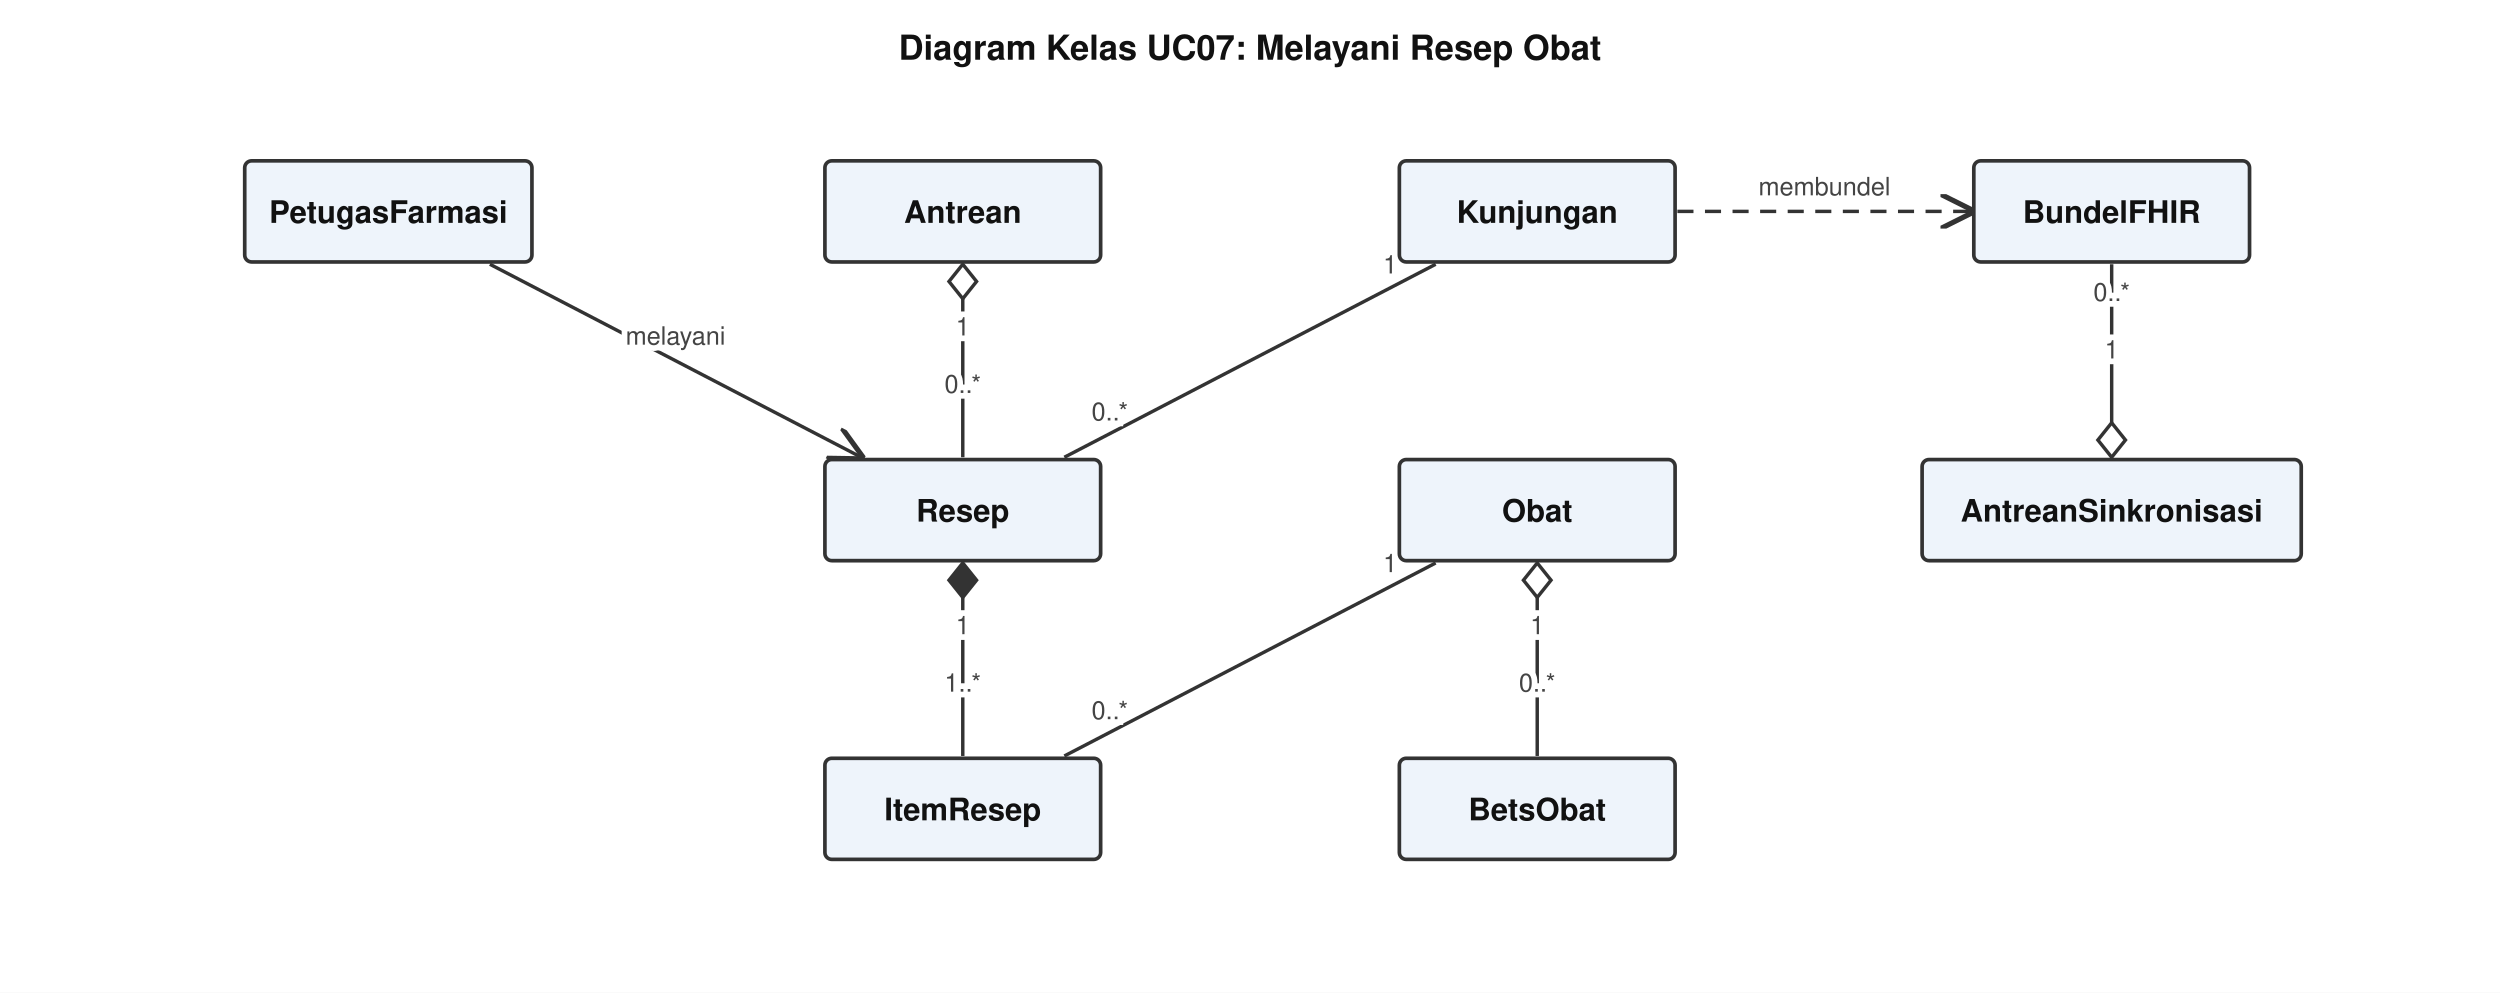
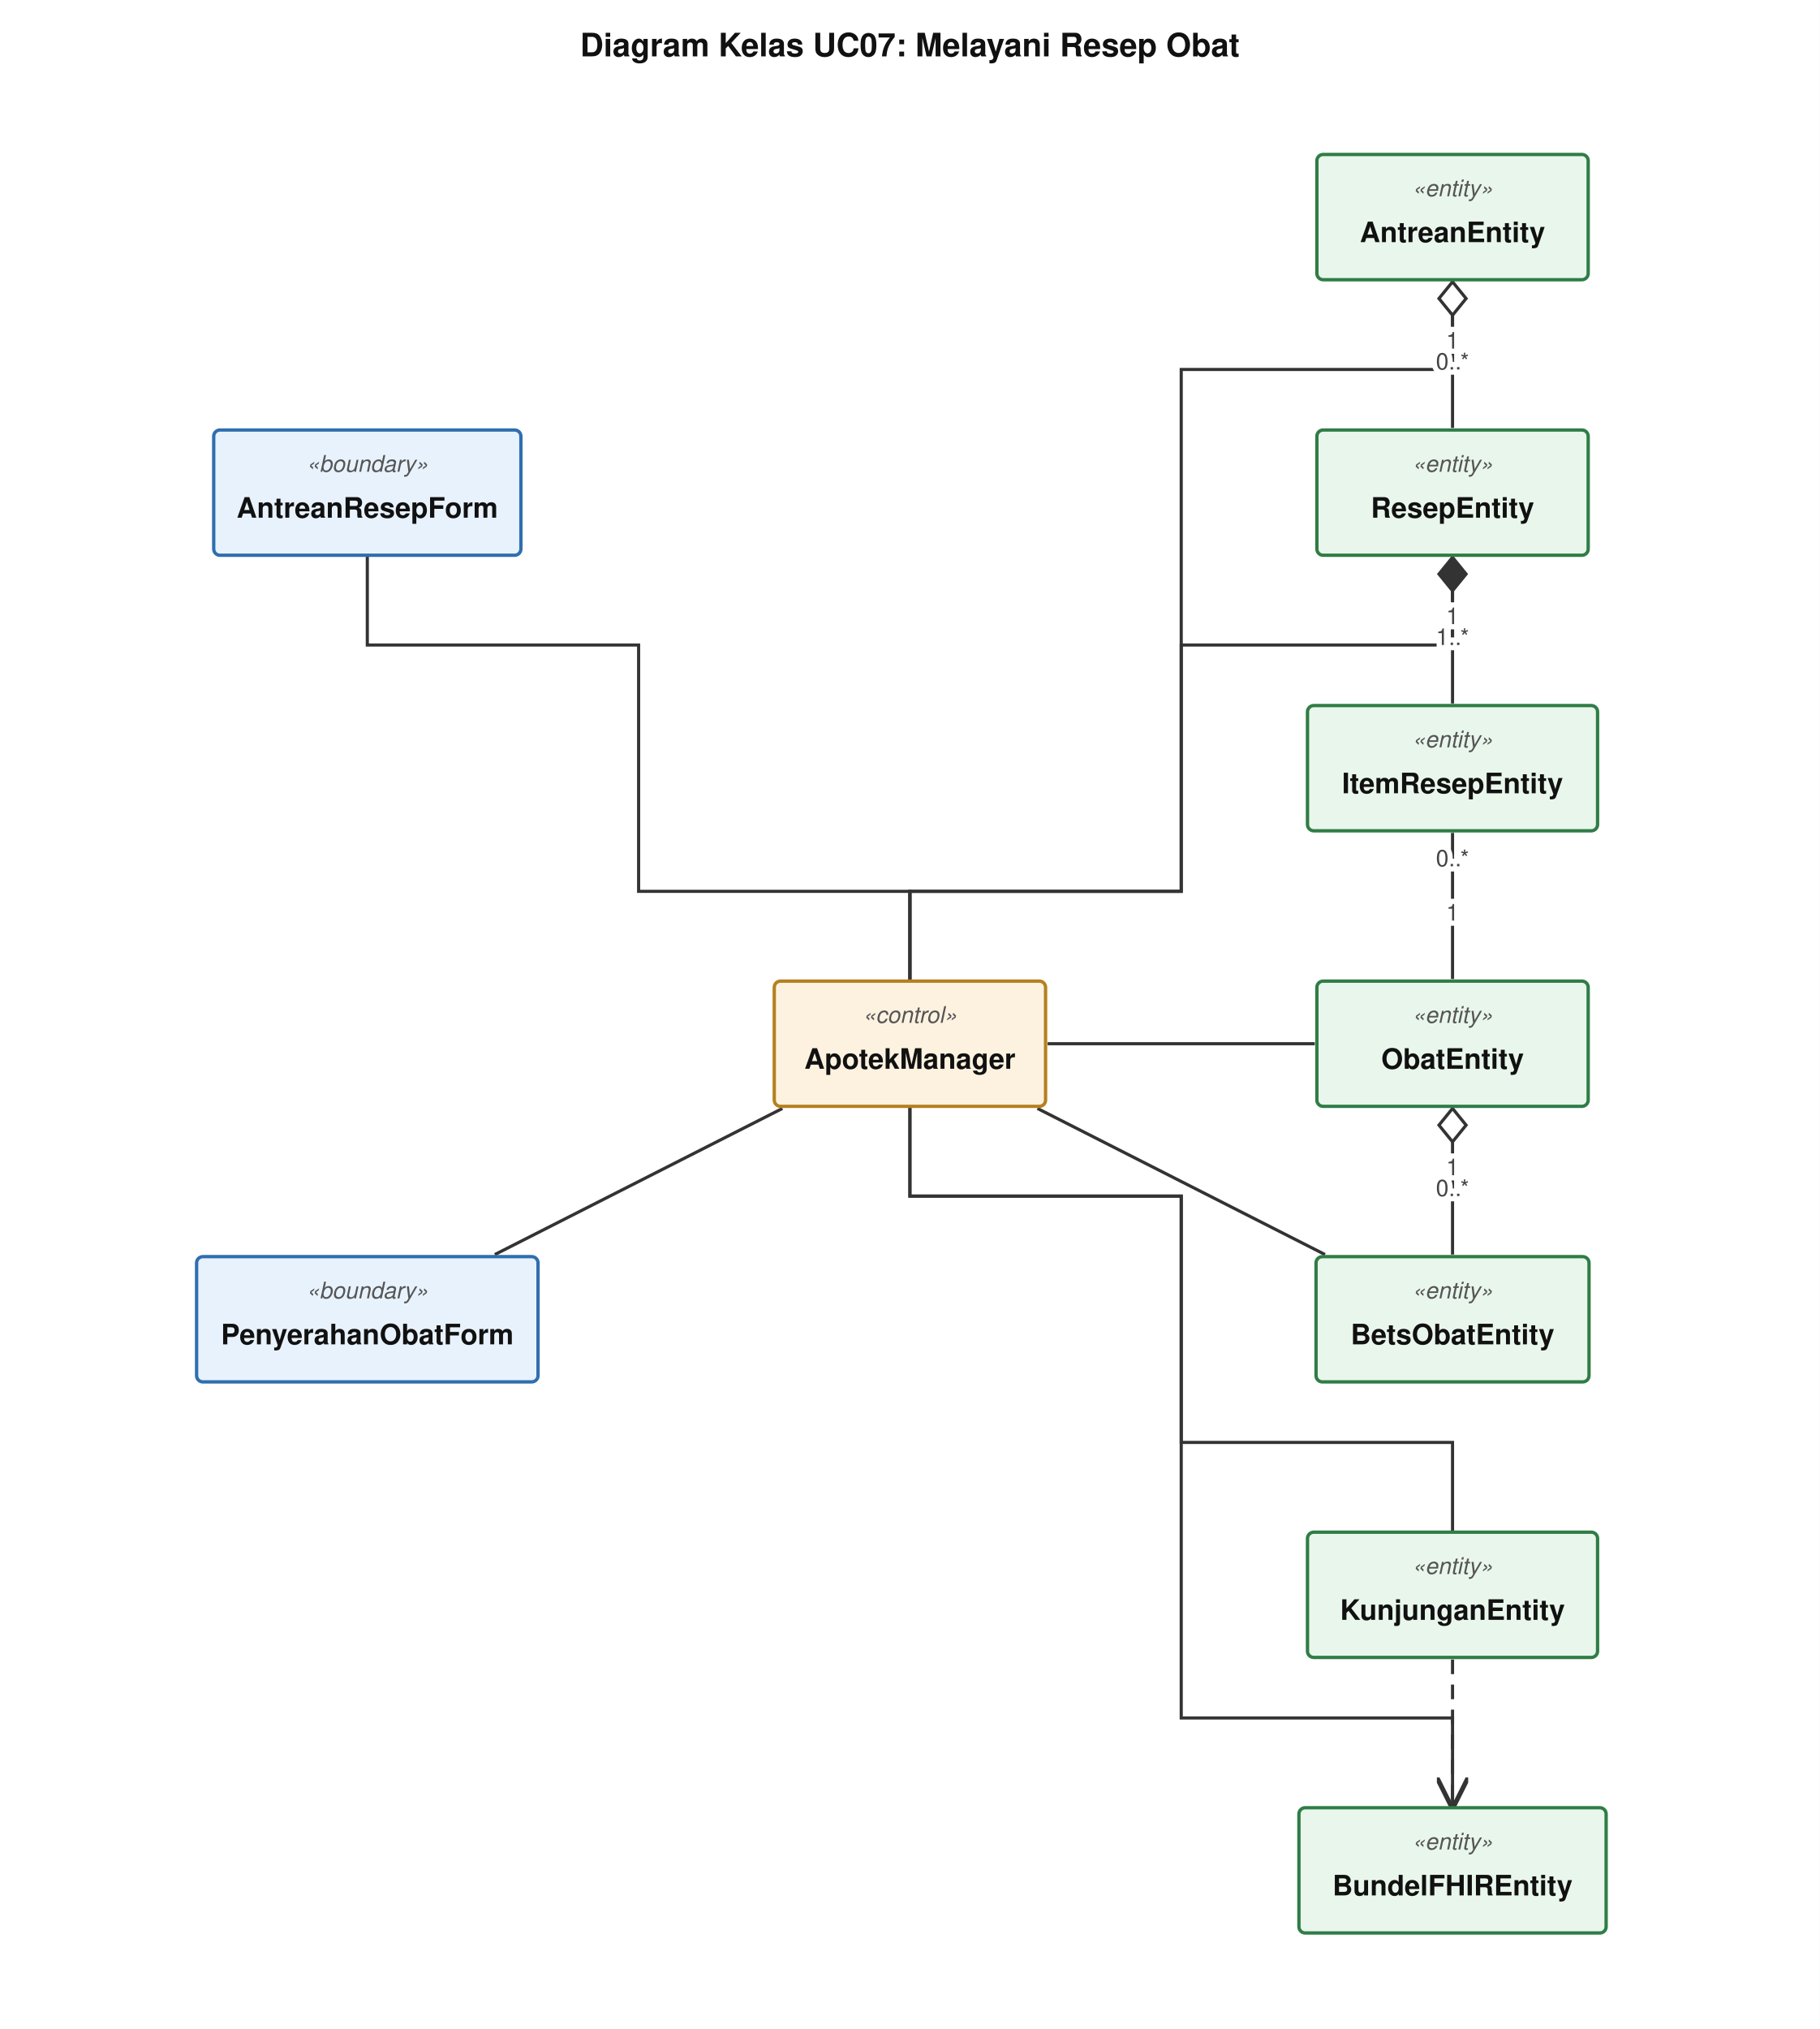
- <svg xmlns="http://www.w3.org/2000/svg" viewBox="0 0 1088 432" width="1088" height="432" font-family="Segoe UI, Helvetica, Arial, sans-serif">
-   <rect width="1088" height="432" fill="#ffffff" />
+ <svg xmlns="http://www.w3.org/2000/svg" viewBox="0 0 872 972" width="872" height="972" font-family="Segoe UI, Helvetica, Arial, sans-serif">
+   <rect width="872" height="972" fill="#ffffff" />
  <defs>
    <marker id="op" viewBox="0 0 10 10" refX="9" refY="5" markerWidth="10" markerHeight="10" orient="auto-start-reverse">
      <path d="M0,0 L10,5 L0,10" fill="none" stroke="#333" stroke-width="1.5" />
    </marker>
  </defs>
-   <text x="544" y="26" font-size="15" font-weight="600" fill="#111" text-anchor="middle">Diagram Kelas UC07: Melayani Resep Obat</text>
-   <line x1="213.2" y1="115.0" x2="374.8" y2="199.0" stroke="#333" stroke-width="1.5" marker-end="url(#op)" />
-   <text x="294" y="150" font-size="11" fill="#444" text-anchor="middle">
-     <tspan dy="0" style="paint-order:stroke;stroke:#fff;stroke-width:5px">melayani</tspan>
-   </text>
-   <polygon points="419.0,115.0 413.0,122.5 419.0,130.0 425.0,122.5" fill="#ffffff" stroke="#333" stroke-width="1.5" />
-   <line x1="419.0" y1="130.0" x2="419.0" y2="199.0" stroke="#333" stroke-width="1.5" />
-   <text x="419" y="146" font-size="11" fill="#444" text-anchor="middle" style="paint-order:stroke;stroke:#fff;stroke-width:5px">1</text>
-   <text x="419" y="171" font-size="11" fill="#444" text-anchor="middle" style="paint-order:stroke;stroke:#fff;stroke-width:5px">0..*</text>
-   <polygon points="419.0,245.0 413.0,252.5 419.0,260.0 425.0,252.5" fill="#333" stroke="#333" stroke-width="1.5" />
-   <line x1="419.0" y1="260.0" x2="419.0" y2="329.0" stroke="#333" stroke-width="1.5" />
-   <text x="419" y="276" font-size="11" fill="#444" text-anchor="middle" style="paint-order:stroke;stroke:#fff;stroke-width:5px">1</text>
-   <text x="419" y="301" font-size="11" fill="#444" text-anchor="middle" style="paint-order:stroke;stroke:#fff;stroke-width:5px">1..*</text>
-   <line x1="463.2" y1="329.0" x2="624.8" y2="245.0" stroke="#333" stroke-width="1.5" />
-   <text x="483" y="313" font-size="11" fill="#444" text-anchor="middle" style="paint-order:stroke;stroke:#fff;stroke-width:5px">0..*</text>
-   <text x="605" y="249" font-size="11" fill="#444" text-anchor="middle" style="paint-order:stroke;stroke:#fff;stroke-width:5px">1</text>
-   <polygon points="669.0,245.0 663.0,252.5 669.0,260.0 675.0,252.5" fill="#ffffff" stroke="#333" stroke-width="1.5" />
-   <line x1="669.0" y1="260.0" x2="669.0" y2="329.0" stroke="#333" stroke-width="1.5" />
-   <text x="669" y="276" font-size="11" fill="#444" text-anchor="middle" style="paint-order:stroke;stroke:#fff;stroke-width:5px">1</text>
-   <text x="669" y="301" font-size="11" fill="#444" text-anchor="middle" style="paint-order:stroke;stroke:#fff;stroke-width:5px">0..*</text>
-   <line x1="463.2" y1="199.0" x2="624.8" y2="115.0" stroke="#333" stroke-width="1.5" />
-   <text x="483" y="183" font-size="11" fill="#444" text-anchor="middle" style="paint-order:stroke;stroke:#fff;stroke-width:5px">0..*</text>
-   <text x="605" y="119" font-size="11" fill="#444" text-anchor="middle" style="paint-order:stroke;stroke:#fff;stroke-width:5px">1</text>
-   <line x1="730.0" y1="92.0" x2="858.0" y2="92.0" stroke="#333" stroke-width="1.5" stroke-dasharray="7,5" marker-end="url(#op)" />
-   <text x="794" y="85" font-size="11" fill="#444" text-anchor="middle">
-     <tspan dy="0" style="paint-order:stroke;stroke:#fff;stroke-width:5px">membundel</tspan>
-   </text>
-   <polygon points="919.0,199.0 925.0,191.5 919.0,184.0 913.0,191.5" fill="#ffffff" stroke="#333" stroke-width="1.5" />
-   <line x1="919.0" y1="184.0" x2="919.0" y2="115.0" stroke="#333" stroke-width="1.5" />
-   <text x="919" y="156" font-size="11" fill="#444" text-anchor="middle" style="paint-order:stroke;stroke:#fff;stroke-width:5px">1</text>
-   <text x="919" y="131" font-size="11" fill="#444" text-anchor="middle" style="paint-order:stroke;stroke:#fff;stroke-width:5px">0..*</text>
-   <rect x="106.5" y="70.0" width="125.0" height="44.0" rx="3" fill="#eef4fb" stroke="#333" stroke-width="1.6" />
-   <text x="169.0" y="97.0" font-size="13.5" fill="#111" text-anchor="middle" font-weight="600">PetugasFarmasi</text>
-   <rect x="359.0" y="70.0" width="120.0" height="44.0" rx="3" fill="#eef4fb" stroke="#333" stroke-width="1.6" />
-   <text x="419.0" y="97.0" font-size="13.5" fill="#111" text-anchor="middle" font-weight="600">Antrean</text>
-   <rect x="609.0" y="70.0" width="120.0" height="44.0" rx="3" fill="#eef4fb" stroke="#333" stroke-width="1.6" />
-   <text x="669.0" y="97.0" font-size="13.5" fill="#111" text-anchor="middle" font-weight="600">Kunjungan</text>
-   <rect x="859.0" y="70.0" width="120.0" height="44.0" rx="3" fill="#eef4fb" stroke="#333" stroke-width="1.6" />
-   <text x="919.0" y="97.0" font-size="13.5" fill="#111" text-anchor="middle" font-weight="600">BundelFHIR</text>
-   <rect x="359.0" y="200.0" width="120.0" height="44.0" rx="3" fill="#eef4fb" stroke="#333" stroke-width="1.6" />
-   <text x="419.0" y="227.0" font-size="13.5" fill="#111" text-anchor="middle" font-weight="600">Resep</text>
-   <rect x="609.0" y="200.0" width="120.0" height="44.0" rx="3" fill="#eef4fb" stroke="#333" stroke-width="1.6" />
-   <text x="669.0" y="227.0" font-size="13.5" fill="#111" text-anchor="middle" font-weight="600">Obat</text>
-   <rect x="836.5" y="200.0" width="165.0" height="44.0" rx="3" fill="#eef4fb" stroke="#333" stroke-width="1.6" />
-   <text x="919.0" y="227.0" font-size="13.5" fill="#111" text-anchor="middle" font-weight="600">AntreanSinkronisasi</text>
-   <rect x="359.0" y="330.0" width="120.0" height="44.0" rx="3" fill="#eef4fb" stroke="#333" stroke-width="1.6" />
-   <text x="419.0" y="357.0" font-size="13.5" fill="#111" text-anchor="middle" font-weight="600">ItemResep</text>
-   <rect x="609.0" y="330.0" width="120.0" height="44.0" rx="3" fill="#eef4fb" stroke="#333" stroke-width="1.6" />
-   <text x="669.0" y="357.0" font-size="13.5" fill="#111" text-anchor="middle" font-weight="600">BetsObat</text>
+   <text x="436" y="27" font-size="15.5" font-weight="600" fill="#111" text-anchor="middle">Diagram Kelas UC07: Melayani Resep Obat</text>
+   <path d="M 176.0,266.0 L 176.0,309.0 L 306.0,309.0 L 306.0,427.0 L 436.0,427.0 L 436.0,470.0" fill="none" stroke="#333" stroke-width="1.5" />
+   <line x1="237.1" y1="601.0" x2="374.9" y2="531.0" stroke="#333" stroke-width="1.5" />
+   <path d="M 436.0,470.0 L 436.0,427.0 L 566.0,427.0 L 566.0,177.0 L 696.0,177.0 L 696.0,134.0" fill="none" stroke="#333" stroke-width="1.5" />
+   <path d="M 436.0,470.0 L 436.0,427.0 L 566.0,427.0 L 566.0,309.0 L 696.0,309.0 L 696.0,266.0" fill="none" stroke="#333" stroke-width="1.5" />
+   <line x1="502.0" y1="500.0" x2="630.0" y2="500.0" stroke="#333" stroke-width="1.5" />
+   <line x1="497.1" y1="531.0" x2="634.9" y2="601.0" stroke="#333" stroke-width="1.5" />
+   <path d="M 436.0,530.0 L 436.0,573.0 L 566.0,573.0 L 566.0,691.0 L 696.0,691.0 L 696.0,734.0" fill="none" stroke="#333" stroke-width="1.5" />
+   <path d="M 436.0,530.0 L 436.0,573.0 L 566.0,573.0 L 566.0,823.0 L 696.0,823.0 L 696.0,866.0" fill="none" stroke="#333" stroke-width="1.5" />
+   <polygon points="696.0,135.0 689.5,143.0 696.0,151.0 702.5,143.0" fill="#ffffff" stroke="#333" stroke-width="1.5" />
+   <line x1="696.0" y1="151.0" x2="696.0" y2="205.0" stroke="#333" stroke-width="1.5" />
+   <text x="696" y="167" font-size="11" fill="#444" text-anchor="middle" style="paint-order:stroke;stroke:#fff;stroke-width:5px">1</text>
+   <text x="696" y="177" font-size="11" fill="#444" text-anchor="middle" style="paint-order:stroke;stroke:#fff;stroke-width:5px">0..*</text>
+   <polygon points="696.0,267.0 689.5,275.0 696.0,283.0 702.5,275.0" fill="#333" stroke="#333" stroke-width="1.5" />
+   <line x1="696.0" y1="283.0" x2="696.0" y2="337.0" stroke="#333" stroke-width="1.5" />
+   <text x="696" y="299" font-size="11" fill="#444" text-anchor="middle" style="paint-order:stroke;stroke:#fff;stroke-width:5px">1</text>
+   <text x="696" y="309" font-size="11" fill="#444" text-anchor="middle" style="paint-order:stroke;stroke:#fff;stroke-width:5px">1..*</text>
+   <line x1="696.0" y1="399.0" x2="696.0" y2="469.0" stroke="#333" stroke-width="1.5" />
+   <text x="696" y="415" font-size="11" fill="#444" text-anchor="middle" style="paint-order:stroke;stroke:#fff;stroke-width:5px">0..*</text>
+   <text x="696" y="441" font-size="11" fill="#444" text-anchor="middle" style="paint-order:stroke;stroke:#fff;stroke-width:5px">1</text>
+   <polygon points="696.0,531.0 689.5,539.0 696.0,547.0 702.5,539.0" fill="#ffffff" stroke="#333" stroke-width="1.5" />
+   <line x1="696.0" y1="547.0" x2="696.0" y2="601.0" stroke="#333" stroke-width="1.5" />
+   <text x="696" y="563" font-size="11" fill="#444" text-anchor="middle" style="paint-order:stroke;stroke:#fff;stroke-width:5px">1</text>
+   <text x="696" y="573" font-size="11" fill="#444" text-anchor="middle" style="paint-order:stroke;stroke:#fff;stroke-width:5px">0..*</text>
+   <line x1="696.0" y1="795.0" x2="696.0" y2="865.0" stroke="#333" stroke-width="1.5" stroke-dasharray="7,5" marker-end="url(#op)" />
+   <rect x="102.4" y="206.0" width="147.2" height="60.0" rx="3" fill="#e8f2fd" stroke="#2f6fae" stroke-width="1.6" />
+   <text x="176.0" y="226.0" font-size="11" fill="#555" text-anchor="middle" font-style="italic">«boundary»</text>
+   <text x="176.0" y="248.0" font-size="13.5" fill="#111" text-anchor="middle" font-weight="600">AntreanResepForm</text>
+   <rect x="94.2" y="602.0" width="163.6" height="60.0" rx="3" fill="#e8f2fd" stroke="#2f6fae" stroke-width="1.6" />
+   <text x="176.0" y="622.0" font-size="11" fill="#555" text-anchor="middle" font-style="italic">«boundary»</text>
+   <text x="176.0" y="644.0" font-size="13.5" fill="#111" text-anchor="middle" font-weight="600">PenyerahanObatForm</text>
+   <rect x="371.0" y="470.0" width="130.0" height="60.0" rx="3" fill="#fdf2e0" stroke="#b5801f" stroke-width="1.6" />
+   <text x="436.0" y="490.0" font-size="11" fill="#555" text-anchor="middle" font-style="italic">«control»</text>
+   <text x="436.0" y="512.0" font-size="13.5" fill="#111" text-anchor="middle" font-weight="600">ApotekManager</text>
+   <rect x="631.0" y="74.0" width="130.0" height="60.0" rx="3" fill="#e9f6ec" stroke="#2f7d46" stroke-width="1.6" />
+   <text x="696.0" y="94.0" font-size="11" fill="#555" text-anchor="middle" font-style="italic">«entity»</text>
+   <text x="696.0" y="116.0" font-size="13.5" fill="#111" text-anchor="middle" font-weight="600">AntreanEntity</text>
+   <rect x="631.0" y="206.0" width="130.0" height="60.0" rx="3" fill="#e9f6ec" stroke="#2f7d46" stroke-width="1.6" />
+   <text x="696.0" y="226.0" font-size="11" fill="#555" text-anchor="middle" font-style="italic">«entity»</text>
+   <text x="696.0" y="248.0" font-size="13.5" fill="#111" text-anchor="middle" font-weight="600">ResepEntity</text>
+   <rect x="626.5" y="338.0" width="139.0" height="60.0" rx="3" fill="#e9f6ec" stroke="#2f7d46" stroke-width="1.6" />
+   <text x="696.0" y="358.0" font-size="11" fill="#555" text-anchor="middle" font-style="italic">«entity»</text>
+   <text x="696.0" y="380.0" font-size="13.5" fill="#111" text-anchor="middle" font-weight="600">ItemResepEntity</text>
+   <rect x="631.0" y="470.0" width="130.0" height="60.0" rx="3" fill="#e9f6ec" stroke="#2f7d46" stroke-width="1.6" />
+   <text x="696.0" y="490.0" font-size="11" fill="#555" text-anchor="middle" font-style="italic">«entity»</text>
+   <text x="696.0" y="512.0" font-size="13.5" fill="#111" text-anchor="middle" font-weight="600">ObatEntity</text>
+   <rect x="630.6" y="602.0" width="130.8" height="60.0" rx="3" fill="#e9f6ec" stroke="#2f7d46" stroke-width="1.6" />
+   <text x="696.0" y="622.0" font-size="11" fill="#555" text-anchor="middle" font-style="italic">«entity»</text>
+   <text x="696.0" y="644.0" font-size="13.5" fill="#111" text-anchor="middle" font-weight="600">BetsObatEntity</text>
+   <rect x="626.5" y="734.0" width="139.0" height="60.0" rx="3" fill="#e9f6ec" stroke="#2f7d46" stroke-width="1.6" />
+   <text x="696.0" y="754.0" font-size="11" fill="#555" text-anchor="middle" font-style="italic">«entity»</text>
+   <text x="696.0" y="776.0" font-size="13.5" fill="#111" text-anchor="middle" font-weight="600">KunjunganEntity</text>
+   <rect x="622.4" y="866.0" width="147.2" height="60.0" rx="3" fill="#e9f6ec" stroke="#2f7d46" stroke-width="1.6" />
+   <text x="696.0" y="886.0" font-size="11" fill="#555" text-anchor="middle" font-style="italic">«entity»</text>
+   <text x="696.0" y="908.0" font-size="13.5" fill="#111" text-anchor="middle" font-weight="600">BundelFHIREntity</text>
</svg>
